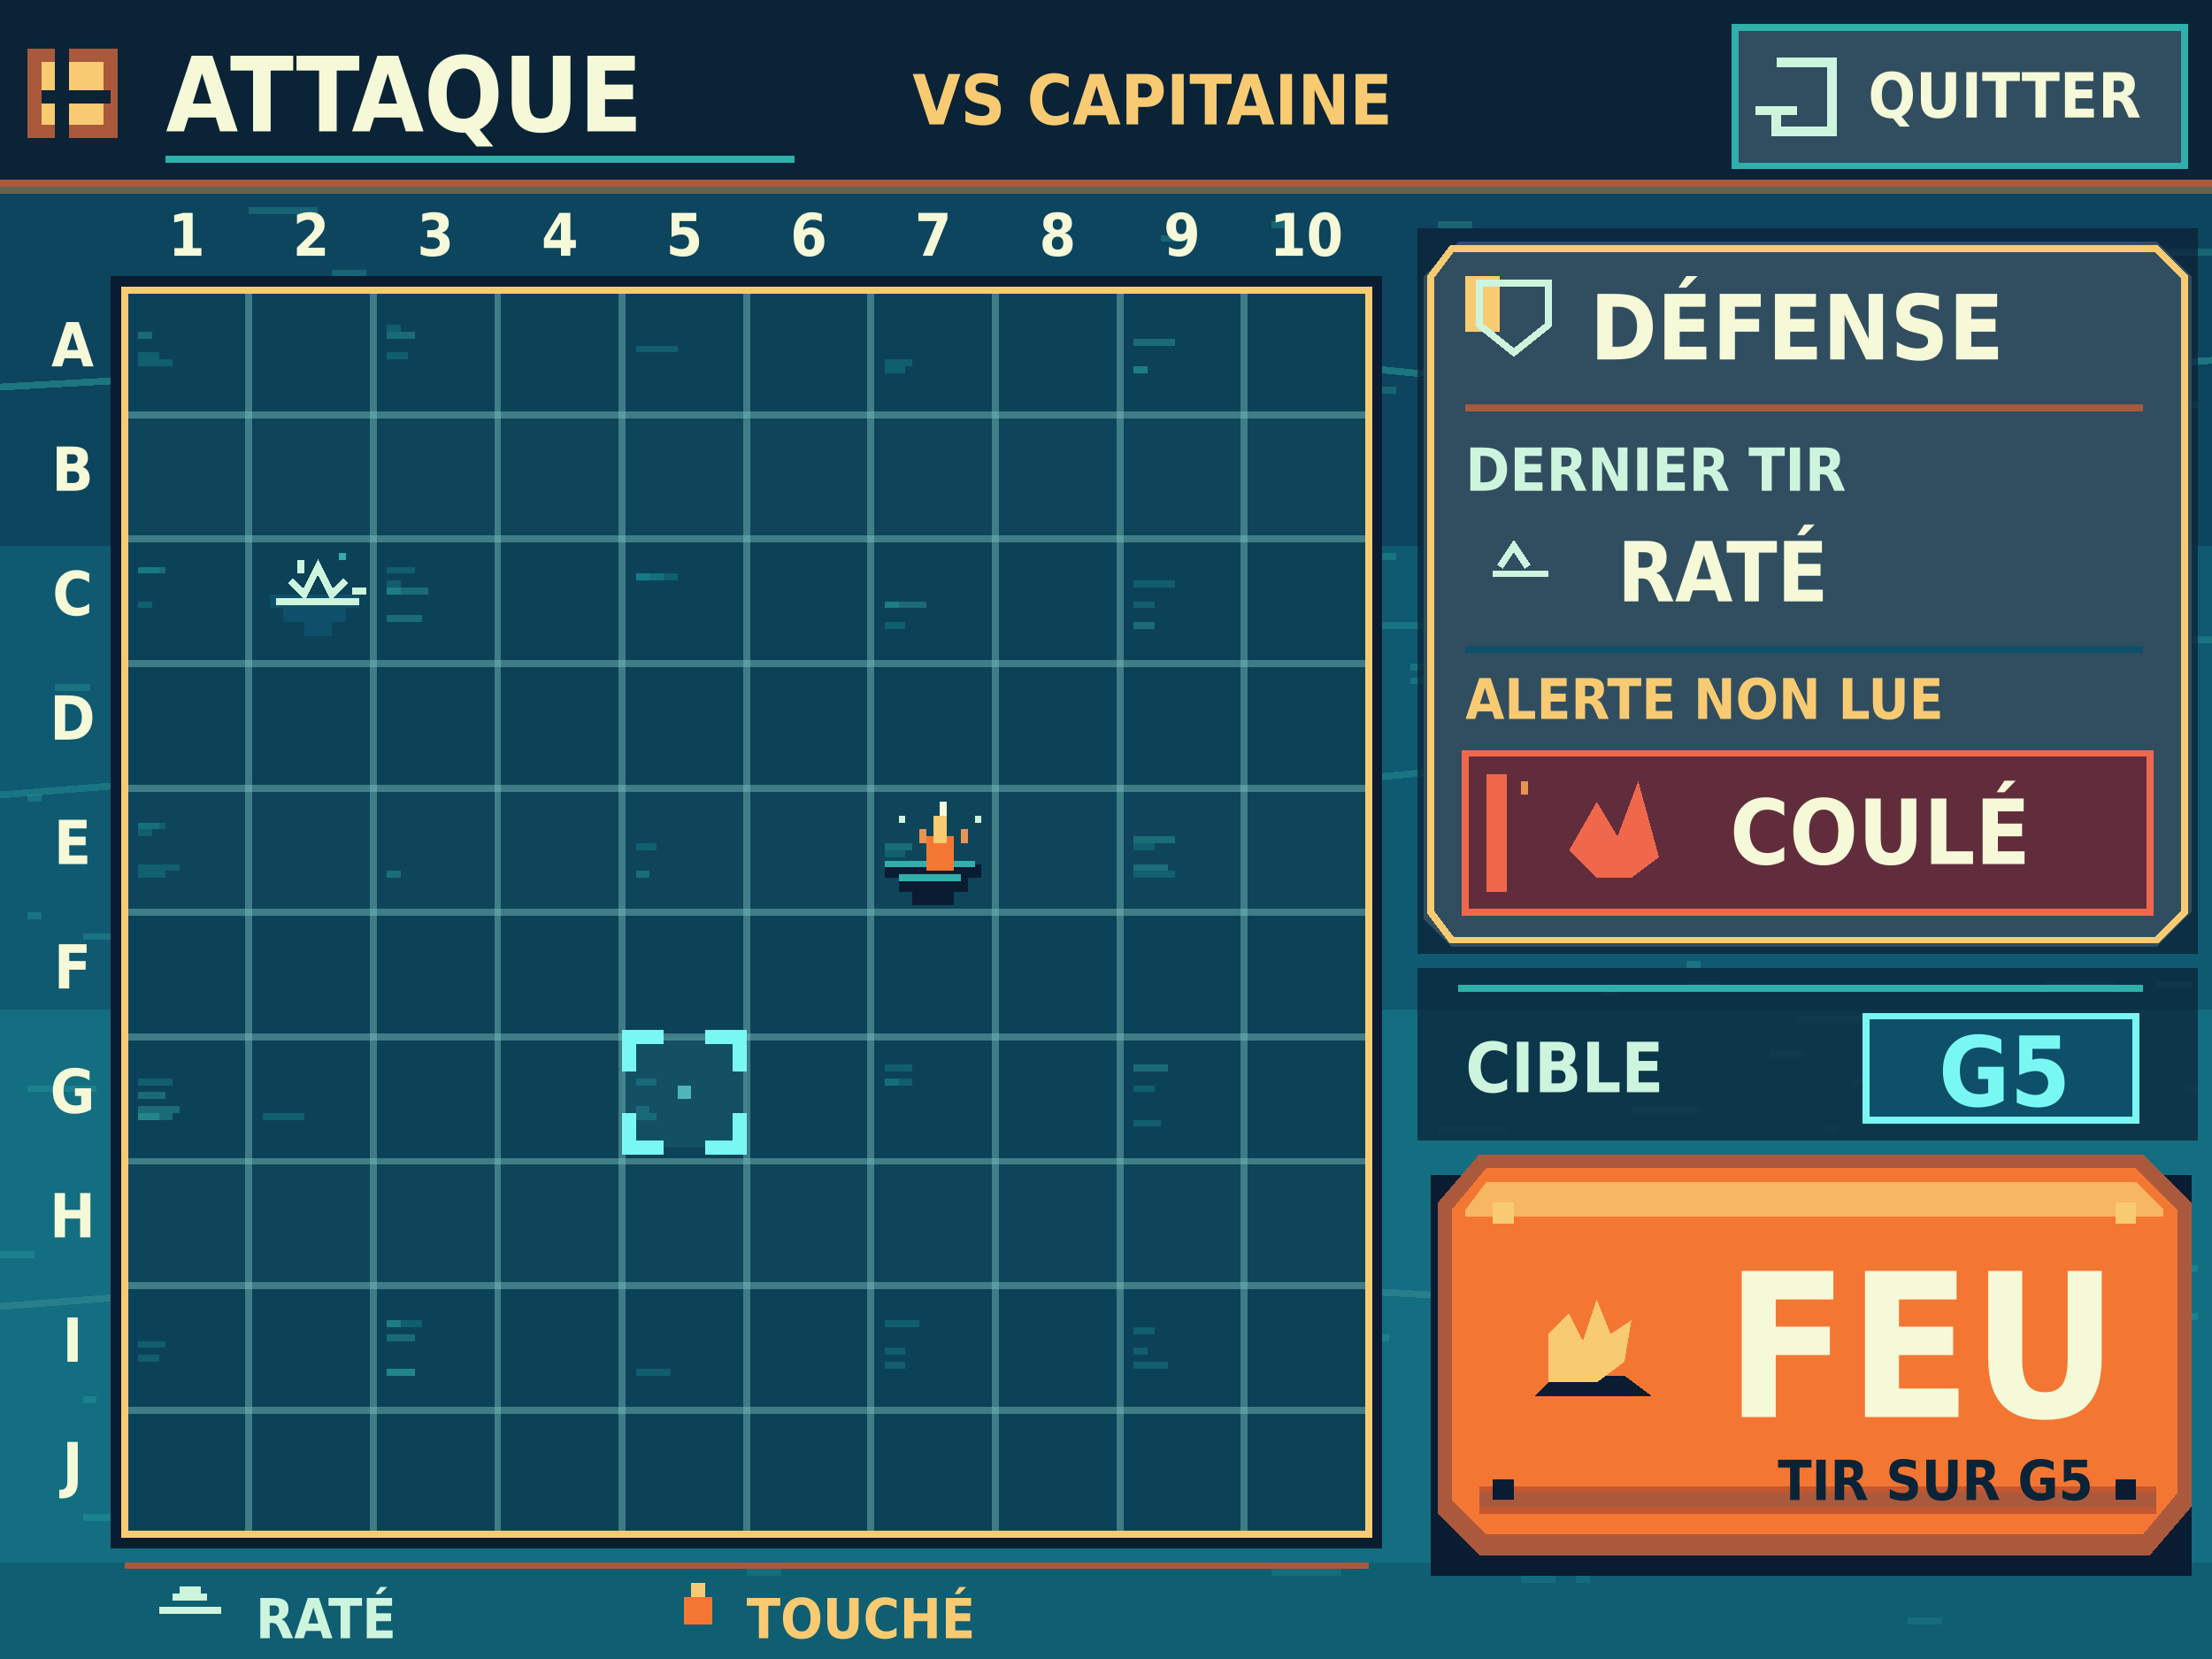
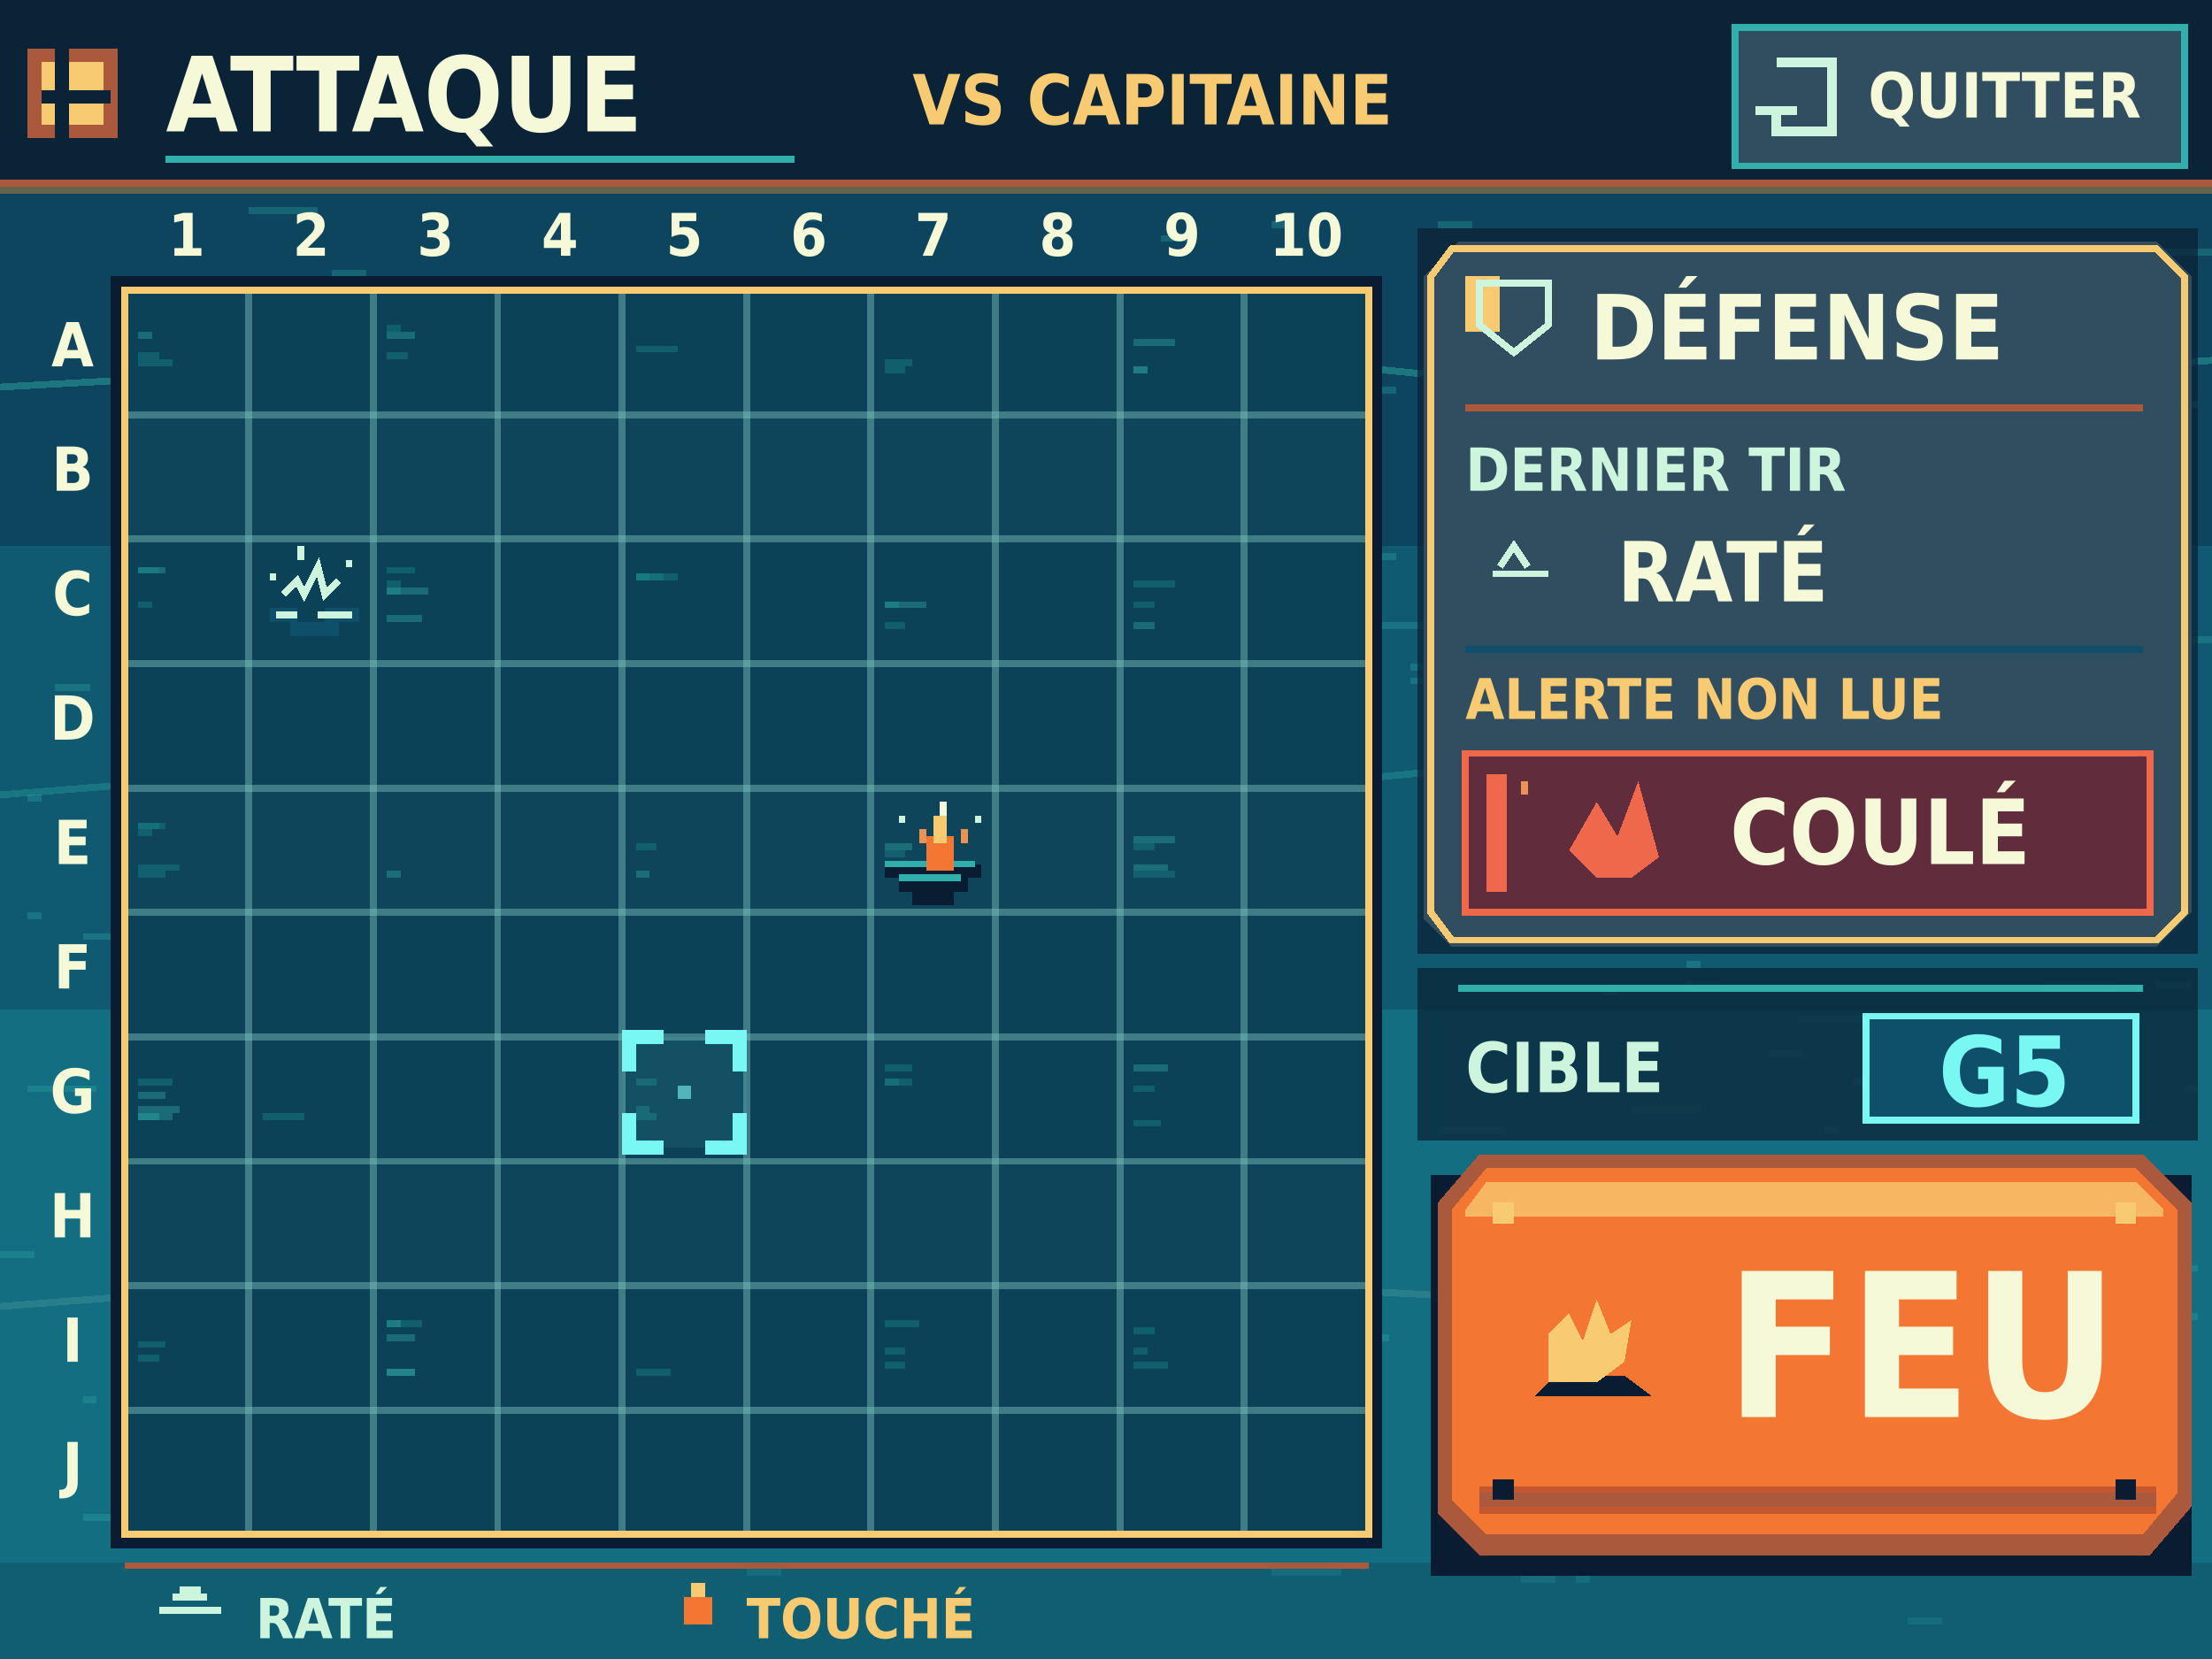
<svg xmlns="http://www.w3.org/2000/svg" width="320" height="240" viewBox="0 0 320 240" shape-rendering="crispEdges">
  <g id="ocean-continu-ambiance-g01">
    <rect x="0" y="0" width="320" height="240" fill="#07354E" />
    <rect x="0" y="28" width="320" height="51" fill="#0C455D" />
    <rect x="0" y="79" width="320" height="67" fill="#0F5A70" />
    <rect x="0" y="146" width="320" height="94" fill="#126E80" />
    <path d="M0 56 l36 -2 29 2 28 -3 24 2 24 -2 19 2 25 -3 20 2 27 -2 16 2 22 -2 22 2 30 -2" fill="none" stroke="#30AFAB" stroke-width="1" opacity="0.45" />
    <path d="M0 115 l25 -2 32 1 23 -3 25 2 22 -2 24 2 22 -2 20 2 32 -3 28 2 23 -2 24 2" fill="none" stroke="#30AFAB" stroke-width="1" opacity="0.32" />
    <path d="M0 189 l26 -2 27 2 25 -2 32 1 21 -2 27 2 25 -2 36 2 26 -2 34 2 35 -2" fill="none" stroke="#CDF5DE" stroke-width="1" opacity=".12" />
    <rect x="244" y="176" width="2" height="1" fill="#30AFAB" opacity="0.29" />
    <rect x="40" y="172" width="10" height="1" fill="#30AFAB" opacity="0.29" />
    <rect x="28" y="197" width="10" height="1" fill="#30AFAB" opacity="0.29" />
    <rect x="80" y="117" width="2" height="1" fill="#30AFAB" opacity="0.29" />
    <rect x="196" y="193" width="5" height="1" fill="#30AFAB" opacity="0.29" />
    <rect x="120" y="92" width="10" height="1" fill="#30AFAB" opacity="0.29" />
    <rect x="172" y="81" width="2" height="1" fill="#30AFAB" opacity="0.29" />
    <rect x="224" y="116" width="10" height="1" fill="#30AFAB" opacity="0.29" />
    <rect x="84" y="66" width="5" height="1" fill="#30AFAB" opacity="0.29" />
    <rect x="264" y="163" width="2" height="1" fill="#30AFAB" opacity="0.29" />
    <rect x="252" y="52" width="10" height="1" fill="#30AFAB" opacity="0.29" />
    <rect x="240" y="92" width="2" height="1" fill="#30AFAB" opacity="0.29" />
    <rect x="164" y="97" width="10" height="1" fill="#30AFAB" opacity="0.29" />
    <rect x="152" y="58" width="5" height="1" fill="#30AFAB" opacity="0.29" />
    <rect x="140" y="111" width="10" height="1" fill="#30AFAB" opacity="0.29" />
    <rect x="128" y="114" width="10" height="1" fill="#30AFAB" opacity="0.29" />
    <rect x="116" y="31" width="2" height="1" fill="#30AFAB" opacity="0.29" />
    <rect x="232" y="97" width="10" height="1" fill="#30AFAB" opacity="0.29" />
    <rect x="220" y="228" width="5" height="1" fill="#30AFAB" opacity="0.29" />
    <rect x="16" y="180" width="5" height="1" fill="#30AFAB" opacity="0.29" />
    <rect x="4" y="132" width="2" height="1" fill="#30AFAB" opacity="0.29" />
    <rect x="312" y="36" width="8" height="1" fill="#30AFAB" opacity="0.29" />
    <rect x="172" y="192" width="10" height="1" fill="#30AFAB" opacity="0.29" />
    <rect x="96" y="87" width="10" height="1" fill="#30AFAB" opacity="0.29" />
    <rect x="276" y="197" width="2" height="1" fill="#30AFAB" opacity="0.29" />
    <rect x="264" y="171" width="10" height="1" fill="#30AFAB" opacity="0.29" />
    <rect x="316" y="92" width="4" height="1" fill="#30AFAB" opacity="0.29" />
    <rect x="48" y="77" width="2" height="1" fill="#30AFAB" opacity="0.29" />
    <rect x="100" y="41" width="5" height="1" fill="#30AFAB" opacity="0.29" />
    <rect x="152" y="147" width="5" height="1" fill="#30AFAB" opacity="0.29" />
    <rect x="12" y="135" width="10" height="1" fill="#30AFAB" opacity="0.29" />
    <rect x="192" y="80" width="10" height="1" fill="#30AFAB" opacity="0.29" />
    <rect x="244" y="139" width="2" height="1" fill="#30AFAB" opacity="0.29" />
    <rect x="168" y="34" width="5" height="1" fill="#30AFAB" opacity="0.29" />
    <rect x="92" y="106" width="10" height="1" fill="#30AFAB" opacity="0.29" />
    <rect x="208" y="163" width="10" height="1" fill="#30AFAB" opacity="0.29" />
    <rect x="68" y="49" width="2" height="1" fill="#30AFAB" opacity="0.29" />
    <rect x="120" y="177" width="2" height="1" fill="#30AFAB" opacity="0.29" />
    <rect x="108" y="227" width="5" height="1" fill="#30AFAB" opacity="0.29" />
    <rect x="288" y="191" width="10" height="1" fill="#30AFAB" opacity="0.29" />
    <rect x="276" y="103" width="10" height="1" fill="#30AFAB" opacity="0.29" />
    <rect x="72" y="214" width="10" height="1" fill="#30AFAB" opacity="0.29" />
    <rect x="316" y="183" width="2" height="1" fill="#30AFAB" opacity="0.29" />
    <rect x="240" y="63" width="5" height="1" fill="#30AFAB" opacity="0.29" />
    <rect x="228" y="228" width="2" height="1" fill="#30AFAB" opacity="0.29" />
    <rect x="88" y="168" width="2" height="1" fill="#30AFAB" opacity="0.29" />
    <rect x="12" y="202" width="2" height="1" fill="#30AFAB" opacity="0.29" />
    <rect x="0" y="181" width="5" height="1" fill="#30AFAB" opacity="0.29" />
    <rect x="52" y="202" width="2" height="1" fill="#30AFAB" opacity="0.29" />
    <rect x="232" y="72" width="5" height="1" fill="#30AFAB" opacity="0.29" />
    <rect x="284" y="85" width="5" height="1" fill="#30AFAB" opacity="0.29" />
    <rect x="16" y="70" width="2" height="1" fill="#30AFAB" opacity="0.29" />
    <rect x="4" y="115" width="2" height="1" fill="#30AFAB" opacity="0.29" />
    <rect x="184" y="32" width="2" height="1" fill="#30AFAB" opacity="0.29" />
    <rect x="236" y="65" width="5" height="1" fill="#30AFAB" opacity="0.29" />
    <rect x="32" y="73" width="2" height="1" fill="#30AFAB" opacity="0.29" />
    <rect x="148" y="207" width="2" height="1" fill="#30AFAB" opacity="0.29" />
    <rect x="72" y="61" width="2" height="1" fill="#30AFAB" opacity="0.29" />
    <rect x="316" y="58" width="2" height="1" fill="#30AFAB" opacity="0.29" />
    <rect x="48" y="148" width="2" height="1" fill="#30AFAB" opacity="0.29" />
    <rect x="36" y="115" width="10" height="1" fill="#30AFAB" opacity="0.29" />
    <rect x="152" y="146" width="5" height="1" fill="#30AFAB" opacity="0.29" />
    <rect x="204" y="96" width="5" height="1" fill="#30AFAB" opacity="0.29" />
    <rect x="64" y="160" width="2" height="1" fill="#30AFAB" opacity="0.29" />
    <rect x="244" y="142" width="5" height="1" fill="#30AFAB" opacity="0.29" />
    <rect x="40" y="82" width="2" height="1" fill="#30AFAB" opacity="0.29" />
    <rect x="28" y="201" width="5" height="1" fill="#30AFAB" opacity="0.29" />
    <rect x="16" y="109" width="2" height="1" fill="#30AFAB" opacity="0.29" />
    <rect x="196" y="90" width="10" height="1" fill="#30AFAB" opacity="0.29" />
    <rect x="312" y="142" width="5" height="1" fill="#30AFAB" opacity="0.29" />
    <rect x="236" y="219" width="5" height="1" fill="#30AFAB" opacity="0.29" />
    <rect x="96" y="193" width="2" height="1" fill="#30AFAB" opacity="0.29" />
    <rect x="84" y="115" width="2" height="1" fill="#30AFAB" opacity="0.29" />
    <rect x="8" y="99" width="5" height="1" fill="#30AFAB" opacity="0.29" />
    <rect x="252" y="68" width="2" height="1" fill="#30AFAB" opacity="0.29" />
    <rect x="48" y="39" width="5" height="1" fill="#30AFAB" opacity="0.29" />
    <rect x="36" y="171" width="2" height="1" fill="#30AFAB" opacity="0.29" />
    <rect x="280" y="113" width="5" height="1" fill="#30AFAB" opacity="0.29" />
    <rect x="12" y="219" width="5" height="1" fill="#30AFAB" opacity="0.29" />
    <rect x="64" y="181" width="10" height="1" fill="#30AFAB" opacity="0.29" />
    <rect x="244" y="77" width="5" height="1" fill="#30AFAB" opacity="0.29" />
    <rect x="232" y="143" width="2" height="1" fill="#30AFAB" opacity="0.29" />
    <rect x="220" y="91" width="10" height="1" fill="#30AFAB" opacity="0.29" />
    <rect x="208" y="81" width="10" height="1" fill="#30AFAB" opacity="0.29" />
    <rect x="260" y="147" width="10" height="1" fill="#30AFAB" opacity="0.29" />
    <rect x="184" y="227" width="10" height="1" fill="#30AFAB" opacity="0.29" />
    <rect x="236" y="160" width="10" height="1" fill="#30AFAB" opacity="0.29" />
    <rect x="288" y="202" width="5" height="1" fill="#30AFAB" opacity="0.29" />
    <rect x="148" y="47" width="2" height="1" fill="#30AFAB" opacity="0.29" />
    <rect x="136" y="103" width="10" height="1" fill="#30AFAB" opacity="0.29" />
    <rect x="316" y="157" width="2" height="1" fill="#30AFAB" opacity="0.29" />
    <rect x="240" y="37" width="2" height="1" fill="#30AFAB" opacity="0.29" />
    <rect x="36" y="64" width="2" height="1" fill="#30AFAB" opacity="0.29" />
    <rect x="152" y="100" width="5" height="1" fill="#30AFAB" opacity="0.29" />
    <rect x="268" y="156" width="10" height="1" fill="#30AFAB" opacity="0.29" />
    <rect x="256" y="194" width="10" height="1" fill="#30AFAB" opacity="0.29" />
    <rect x="52" y="120" width="2" height="1" fill="#30AFAB" opacity="0.29" />
    <rect x="168" y="136" width="2" height="1" fill="#30AFAB" opacity="0.29" />
    <rect x="284" y="207" width="10" height="1" fill="#30AFAB" opacity="0.29" />
    <rect x="16" y="188" width="5" height="1" fill="#30AFAB" opacity="0.29" />
    <rect x="260" y="44" width="5" height="1" fill="#30AFAB" opacity="0.29" />
    <rect x="248" y="219" width="10" height="1" fill="#30AFAB" opacity="0.29" />
    <rect x="108" y="186" width="5" height="1" fill="#30AFAB" opacity="0.29" />
    <rect x="288" y="156" width="5" height="1" fill="#30AFAB" opacity="0.29" />
    <rect x="276" y="234" width="5" height="1" fill="#30AFAB" opacity="0.29" />
    <rect x="200" y="56" width="2" height="1" fill="#30AFAB" opacity="0.29" />
    <rect x="124" y="51" width="5" height="1" fill="#30AFAB" opacity="0.29" />
    <rect x="48" y="52" width="2" height="1" fill="#30AFAB" opacity="0.29" />
    <rect x="292" y="60" width="10" height="1" fill="#30AFAB" opacity="0.29" />
    <rect x="280" y="133" width="10" height="1" fill="#30AFAB" opacity="0.29" />
    <rect x="204" y="98" width="10" height="1" fill="#30AFAB" opacity="0.29" />
    <rect x="256" y="152" width="5" height="1" fill="#30AFAB" opacity="0.29" />
    <rect x="308" y="190" width="10" height="1" fill="#30AFAB" opacity="0.29" />
    <rect x="296" y="142" width="10" height="1" fill="#30AFAB" opacity="0.29" />
    <rect x="156" y="180" width="5" height="1" fill="#30AFAB" opacity="0.29" />
    <rect x="208" y="32" width="5" height="1" fill="#30AFAB" opacity="0.29" />
    <rect x="4" y="157" width="10" height="1" fill="#30AFAB" opacity="0.29" />
    <rect x="248" y="45" width="2" height="1" fill="#30AFAB" opacity="0.29" />
    <rect x="172" y="192" width="2" height="1" fill="#30AFAB" opacity="0.29" />
    <rect x="288" y="102" width="10" height="1" fill="#30AFAB" opacity="0.29" />
    <rect x="20" y="66" width="10" height="1" fill="#30AFAB" opacity="0.29" />
    <rect x="136" y="133" width="2" height="1" fill="#30AFAB" opacity="0.29" />
    <rect x="252" y="110" width="2" height="1" fill="#30AFAB" opacity="0.29" />
    <rect x="112" y="190" width="5" height="1" fill="#30AFAB" opacity="0.29" />
    <rect x="36" y="30" width="10" height="1" fill="#30AFAB" opacity="0.29" />
    <rect x="0" y="226" width="320" height="14" fill="#07354E" opacity=".27" />
  </g>
  <g id="bandeau-vue-et-abandon-propose">
    <rect x="0" y="0" width="320" height="28" fill="#0A2337" />
    <rect x="0" y="26" width="320" height="1" fill="#AA593D" />
    <rect x="0" y="27" width="320" height="1" fill="#F8CB72" opacity=".38" />
    <rect x="4" y="7" width="13" height="13" fill="#AA593D" />
    <rect x="6" y="9" width="9" height="9" fill="#F8CB72" />
    <path d="M9 7v13M6 14h10" fill="none" stroke="#0A2337" stroke-width="2" />
    <text x="24" y="19" font-family="DejaVu Sans Condensed,DejaVu Sans,sans-serif" font-size="15" fill="#F6F9D8" font-weight="700" text-anchor="start">ATTAQUE</text>
    <path d="M24 23H115" fill="none" stroke="#30AFAB" stroke-width="1" />
    <text x="132" y="18" font-family="DejaVu Sans Condensed,DejaVu Sans,sans-serif" font-size="10" fill="#F8CB72" font-weight="700" text-anchor="start">VS CAPITAINE</text>
    <rect x="251" y="4" width="65" height="20" fill="#314E60" stroke="#30AFAB" stroke-width="1" />
    <path d="M257 9h8v10h-8v-3m-3 0h6" fill="none" stroke="#CDF5DE" stroke-width="1.4" />
    <text x="290" y="17" font-family="DejaVu Sans Condensed,DejaVu Sans,sans-serif" font-size="9" fill="#F6F9D8" font-weight="700" text-anchor="middle">QUITTER</text>
  </g>
  <g id="grille-attaque-10x10-sans-flotte-adverse">
    <rect x="16" y="40" width="184" height="184" fill="#0A1C32" />
    <rect x="18" y="42" width="180" height="180" fill="#0C4B61" opacity=".8" />
    <rect x="18" y="60" width="180" height="18" fill="#30AFAB" opacity=".035" />
    <rect x="18" y="114" width="180" height="18" fill="#30AFAB" opacity=".035" />
    <rect x="18" y="168" width="180" height="18" fill="#30AFAB" opacity=".035" />
    <rect x="128" y="156" width="4" height="1" fill="#188E93" opacity=".37" />
    <rect x="92" y="83" width="6" height="1" fill="#188E93" opacity=".37" />
    <rect x="164" y="53" width="2" height="1" fill="#188E93" opacity=".37" />
    <rect x="20" y="82" width="4" height="1" fill="#30AFAB" opacity=".37" />
    <rect x="164" y="122" width="3" height="1" fill="#188E93" opacity=".37" />
    <rect x="128" y="197" width="3" height="1" fill="#188E93" opacity=".37" />
    <rect x="92" y="156" width="3" height="1" fill="#188E93" opacity=".37" />
    <rect x="128" y="52" width="4" height="1" fill="#188E93" opacity=".37" />
    <rect x="20" y="156" width="5" height="1" fill="#188E93" opacity=".37" />
    <rect x="20" y="160" width="6" height="1" fill="#30AFAB" opacity=".37" />
    <rect x="56" y="89" width="5" height="1" fill="#30AFAB" opacity=".37" />
    <rect x="20" y="119" width="4" height="1" fill="#188E93" opacity=".37" />
    <rect x="20" y="161" width="5" height="1" fill="#30AFAB" opacity=".37" />
    <rect x="20" y="51" width="3" height="1" fill="#188E93" opacity=".37" />
    <rect x="92" y="122" width="3" height="1" fill="#188E93" opacity=".37" />
    <rect x="20" y="119" width="3" height="1" fill="#188E93" opacity=".37" />
    <rect x="128" y="123" width="3" height="1" fill="#188E93" opacity=".37" />
    <rect x="164" y="125" width="5" height="1" fill="#30AFAB" opacity=".37" />
    <rect x="164" y="126" width="6" height="1" fill="#188E93" opacity=".37" />
    <rect x="56" y="191" width="5" height="1" fill="#188E93" opacity=".37" />
    <rect x="56" y="193" width="4" height="1" fill="#30AFAB" opacity=".37" />
    <rect x="164" y="162" width="4" height="1" fill="#188E93" opacity=".37" />
    <rect x="164" y="87" width="3" height="1" fill="#188E93" opacity=".37" />
    <rect x="20" y="87" width="2" height="1" fill="#188E93" opacity=".37" />
    <rect x="56" y="85" width="2" height="1" fill="#188E93" opacity=".37" />
    <rect x="164" y="192" width="3" height="1" fill="#188E93" opacity=".37" />
    <rect x="92" y="126" width="2" height="1" fill="#30AFAB" opacity=".37" />
    <rect x="20" y="194" width="4" height="1" fill="#188E93" opacity=".37" />
    <rect x="92" y="50" width="6" height="1" fill="#188E93" opacity=".37" />
    <rect x="164" y="84" width="6" height="1" fill="#188E93" opacity=".37" />
    <rect x="164" y="154" width="5" height="1" fill="#30AFAB" opacity=".37" />
    <rect x="56" y="198" width="4" height="1" fill="#30AFAB" opacity=".37" />
    <rect x="164" y="53" width="2" height="1" fill="#30AFAB" opacity=".37" />
    <rect x="56" y="48" width="4" height="1" fill="#30AFAB" opacity=".37" />
    <rect x="128" y="87" width="2" height="1" fill="#188E93" opacity=".37" />
    <rect x="92" y="198" width="5" height="1" fill="#188E93" opacity=".37" />
    <rect x="92" y="161" width="3" height="1" fill="#188E93" opacity=".37" />
    <rect x="56" y="47" width="2" height="1" fill="#188E93" opacity=".37" />
    <rect x="128" y="90" width="3" height="1" fill="#188E93" opacity=".37" />
    <rect x="128" y="156" width="2" height="1" fill="#188E93" opacity=".37" />
    <rect x="20" y="48" width="2" height="1" fill="#30AFAB" opacity=".37" />
    <rect x="164" y="49" width="6" height="1" fill="#30AFAB" opacity=".37" />
    <rect x="20" y="161" width="3" height="1" fill="#30AFAB" opacity=".37" />
    <rect x="56" y="85" width="6" height="1" fill="#30AFAB" opacity=".37" />
    <rect x="56" y="126" width="2" height="1" fill="#30AFAB" opacity=".37" />
    <rect x="20" y="52" width="5" height="1" fill="#188E93" opacity=".37" />
    <rect x="128" y="191" width="5" height="1" fill="#188E93" opacity=".37" />
    <rect x="164" y="195" width="2" height="1" fill="#188E93" opacity=".37" />
    <rect x="128" y="154" width="4" height="1" fill="#188E93" opacity=".37" />
    <rect x="56" y="51" width="3" height="1" fill="#188E93" opacity=".37" />
    <rect x="20" y="126" width="4" height="1" fill="#188E93" opacity=".37" />
    <rect x="164" y="90" width="3" height="1" fill="#30AFAB" opacity=".37" />
    <rect x="164" y="197" width="5" height="1" fill="#188E93" opacity=".37" />
    <rect x="56" y="82" width="4" height="1" fill="#188E93" opacity=".37" />
    <rect x="128" y="122" width="4" height="1" fill="#30AFAB" opacity=".37" />
    <rect x="92" y="83" width="4" height="1" fill="#188E93" opacity=".37" />
    <rect x="92" y="160" width="2" height="1" fill="#188E93" opacity=".37" />
    <rect x="20" y="196" width="3" height="1" fill="#188E93" opacity=".37" />
    <rect x="20" y="120" width="2" height="1" fill="#188E93" opacity=".37" />
    <rect x="20" y="82" width="3" height="1" fill="#188E93" opacity=".37" />
    <rect x="56" y="198" width="4" height="1" fill="#30AFAB" opacity=".37" />
    <rect x="20" y="125" width="6" height="1" fill="#188E93" opacity=".37" />
    <rect x="164" y="121" width="6" height="1" fill="#30AFAB" opacity=".37" />
    <rect x="92" y="83" width="2" height="1" fill="#188E93" opacity=".37" />
    <rect x="56" y="191" width="2" height="1" fill="#30AFAB" opacity=".37" />
    <rect x="164" y="157" width="3" height="1" fill="#188E93" opacity=".37" />
    <rect x="38" y="161" width="6" height="1" fill="#188E93" opacity=".37" />
    <rect x="20" y="158" width="4" height="1" fill="#30AFAB" opacity=".37" />
    <rect x="128" y="87" width="6" height="1" fill="#30AFAB" opacity=".37" />
    <rect x="128" y="195" width="3" height="1" fill="#188E93" opacity=".37" />
    <rect x="128" y="53" width="3" height="1" fill="#188E93" opacity=".37" />
    <rect x="56" y="84" width="2" height="1" fill="#188E93" opacity=".37" />
    <path d="M36 42V222" fill="none" stroke="#7CC4BF" stroke-width="1" opacity=".45" />
    <path d="M18 60H198" fill="none" stroke="#7CC4BF" stroke-width="1" opacity=".45" />
    <path d="M54 42V222" fill="none" stroke="#7CC4BF" stroke-width="1" opacity=".45" />
    <path d="M18 78H198" fill="none" stroke="#7CC4BF" stroke-width="1" opacity=".45" />
    <path d="M72 42V222" fill="none" stroke="#7CC4BF" stroke-width="1" opacity=".45" />
    <path d="M18 96H198" fill="none" stroke="#7CC4BF" stroke-width="1" opacity=".45" />
    <path d="M90 42V222" fill="none" stroke="#7CC4BF" stroke-width="1" opacity=".45" />
    <path d="M18 114H198" fill="none" stroke="#7CC4BF" stroke-width="1" opacity=".45" />
    <path d="M108 42V222" fill="none" stroke="#7CC4BF" stroke-width="1" opacity=".45" />
    <path d="M18 132H198" fill="none" stroke="#7CC4BF" stroke-width="1" opacity=".45" />
    <path d="M126 42V222" fill="none" stroke="#7CC4BF" stroke-width="1" opacity=".45" />
    <path d="M18 150H198" fill="none" stroke="#7CC4BF" stroke-width="1" opacity=".45" />
    <path d="M144 42V222" fill="none" stroke="#7CC4BF" stroke-width="1" opacity=".45" />
    <path d="M18 168H198" fill="none" stroke="#7CC4BF" stroke-width="1" opacity=".45" />
    <path d="M162 42V222" fill="none" stroke="#7CC4BF" stroke-width="1" opacity=".45" />
    <path d="M18 186H198" fill="none" stroke="#7CC4BF" stroke-width="1" opacity=".45" />
    <path d="M180 42V222" fill="none" stroke="#7CC4BF" stroke-width="1" opacity=".45" />
    <path d="M18 204H198" fill="none" stroke="#7CC4BF" stroke-width="1" opacity=".45" />
    <rect x="18" y="42" width="180" height="180" fill="none" stroke="#F8CB72" stroke-width="1" />
    <text x="27" y="37" font-family="DejaVu Sans Condensed,DejaVu Sans,sans-serif" font-size="8.5" fill="#F6F9D8" font-weight="700" text-anchor="middle">1</text>
    <text x="10.5" y="53" font-family="DejaVu Sans Condensed,DejaVu Sans,sans-serif" font-size="8.8" fill="#F6F9D8" font-weight="700" text-anchor="middle">A</text>
    <text x="45" y="37" font-family="DejaVu Sans Condensed,DejaVu Sans,sans-serif" font-size="8.5" fill="#F6F9D8" font-weight="700" text-anchor="middle">2</text>
    <text x="10.5" y="71" font-family="DejaVu Sans Condensed,DejaVu Sans,sans-serif" font-size="8.8" fill="#F6F9D8" font-weight="700" text-anchor="middle">B</text>
    <text x="63" y="37" font-family="DejaVu Sans Condensed,DejaVu Sans,sans-serif" font-size="8.5" fill="#F6F9D8" font-weight="700" text-anchor="middle">3</text>
    <text x="10.5" y="89" font-family="DejaVu Sans Condensed,DejaVu Sans,sans-serif" font-size="8.8" fill="#F6F9D8" font-weight="700" text-anchor="middle">C</text>
    <text x="81" y="37" font-family="DejaVu Sans Condensed,DejaVu Sans,sans-serif" font-size="8.5" fill="#F6F9D8" font-weight="700" text-anchor="middle">4</text>
    <text x="10.5" y="107" font-family="DejaVu Sans Condensed,DejaVu Sans,sans-serif" font-size="8.8" fill="#F6F9D8" font-weight="700" text-anchor="middle">D</text>
    <text x="99" y="37" font-family="DejaVu Sans Condensed,DejaVu Sans,sans-serif" font-size="8.5" fill="#F6F9D8" font-weight="700" text-anchor="middle">5</text>
    <text x="10.5" y="125" font-family="DejaVu Sans Condensed,DejaVu Sans,sans-serif" font-size="8.8" fill="#F6F9D8" font-weight="700" text-anchor="middle">E</text>
    <text x="117" y="37" font-family="DejaVu Sans Condensed,DejaVu Sans,sans-serif" font-size="8.5" fill="#F6F9D8" font-weight="700" text-anchor="middle">6</text>
    <text x="10.5" y="143" font-family="DejaVu Sans Condensed,DejaVu Sans,sans-serif" font-size="8.8" fill="#F6F9D8" font-weight="700" text-anchor="middle">F</text>
    <text x="135" y="37" font-family="DejaVu Sans Condensed,DejaVu Sans,sans-serif" font-size="8.5" fill="#F6F9D8" font-weight="700" text-anchor="middle">7</text>
    <text x="10.5" y="161" font-family="DejaVu Sans Condensed,DejaVu Sans,sans-serif" font-size="8.8" fill="#F6F9D8" font-weight="700" text-anchor="middle">G</text>
    <text x="153" y="37" font-family="DejaVu Sans Condensed,DejaVu Sans,sans-serif" font-size="8.5" fill="#F6F9D8" font-weight="700" text-anchor="middle">8</text>
    <text x="10.5" y="179" font-family="DejaVu Sans Condensed,DejaVu Sans,sans-serif" font-size="8.8" fill="#F6F9D8" font-weight="700" text-anchor="middle">H</text>
    <text x="171" y="37" font-family="DejaVu Sans Condensed,DejaVu Sans,sans-serif" font-size="8.5" fill="#F6F9D8" font-weight="700" text-anchor="middle">9</text>
    <text x="10.5" y="197" font-family="DejaVu Sans Condensed,DejaVu Sans,sans-serif" font-size="8.8" fill="#F6F9D8" font-weight="700" text-anchor="middle">I</text>
    <text x="189" y="37" font-family="DejaVu Sans Condensed,DejaVu Sans,sans-serif" font-size="8.5" fill="#F6F9D8" font-weight="700" text-anchor="middle">10</text>
    <text x="10.5" y="215" font-family="DejaVu Sans Condensed,DejaVu Sans,sans-serif" font-size="8.8" fill="#F6F9D8" font-weight="700" text-anchor="middle">J</text>
  </g>
  <g id="marqueurs-historiques-et-selection-reversible">
-     <path d="M39 87h13m-11 2h9m-6 2h4" fill="none" stroke="#0E5069" stroke-width="2" />
-     <path d="M42 84l2 2 2 -4 2 4 2 -2M40 87h12" fill="none" stroke="#CDF5DE" stroke-width="1" />
-     <rect x="43" y="81" width="1" height="2" fill="#CDF5DE" />
-     <rect x="49" y="80" width="1" height="1" fill="#30AFAB" />
-     <rect x="51" y="85" width="2" height="1" fill="#CDF5DE" />
+     <path d="M39 89h4m4 0h5M42 91h7" fill="none" stroke="#0E5069" stroke-width="2" />
+     <path d="M41 86l2-2 1 2 2-4 1 4 2-2M40 89h3m3 0h5" fill="none" stroke="#CDF5DE" stroke-width="1" />
+     <rect x="43" y="79" width="1" height="2" fill="#CDF5DE" />
+     <rect x="50" y="81" width="1" height="1" fill="#CDF5DE" />
+     <rect x="39" y="83" width="1" height="1" fill="#CDF5DE" />
    <path d="M128 126h14m-12 2h10m-8 2h6" fill="none" stroke="#0A1C32" stroke-width="2" />
    <path d="M128 125h13m-11 2h9" fill="none" stroke="#30AFAB" stroke-width="1" />
    <rect x="134" y="121" width="4" height="5" fill="#F37733" />
    <rect x="135" y="118" width="2" height="4" fill="#F8CB72" />
    <rect x="133" y="120" width="1" height="2" fill="#E99453" />
    <rect x="139" y="120" width="1" height="2" fill="#E99453" />
    <rect x="136" y="116" width="1" height="2" fill="#F6F9D8" />
    <rect x="130" y="118" width="1" height="1" fill="#CDF5DE" />
    <rect x="141" y="118" width="1" height="1" fill="#CDF5DE" />
    <rect x="90" y="150" width="18" height="16" fill="#79F8F3" opacity=".08" />
    <path d="M91 155V150h5 M102 150h5v5 M91 161v5h5 M102 166h5v-5" fill="none" stroke="#79F8F3" stroke-width="2" />
    <rect x="98" y="157" width="2" height="2" fill="#79F8F3" opacity=".6" />
  </g>
  <g id="legende-des-historiques">
    <rect x="18" y="226" width="180" height="1" fill="#AA593D" />
    <path d="M23 233h9m-7-2h5m-4-1h3" fill="none" stroke="#CDF5DE" stroke-width="1" />
    <text x="37" y="237" font-family="DejaVu Sans Condensed,DejaVu Sans,sans-serif" font-size="8" fill="#CDF5DE" font-weight="700" text-anchor="start">RATÉ</text>
    <rect x="99" y="231" width="4" height="4" fill="#F37733" />
    <rect x="100" y="229" width="2" height="2" fill="#F8CB72" />
    <text x="108" y="237" font-family="DejaVu Sans Condensed,DejaVu Sans,sans-serif" font-size="8" fill="#F8CB72" font-weight="700" text-anchor="start">TOUCHÉ</text>
  </g>
  <g id="commande-defense-dernier-tir-et-alerte-separes">
    <rect x="205" y="33" width="113" height="105" fill="#0A1C32" opacity=".7" />
    <polygon points="211,35 312,35 317,40 317,132 312,137 210,137 206,133 206,40" fill="#314E60" />
    <path d="M210 36H312l4 4v92l-4 4H210l-3-4V40Z" fill="none" stroke="#F8CB72" stroke-width="1" />
    <rect x="212" y="40" width="5" height="8" fill="#F8CB72" />
    <path d="M214 41h10v6l-5 4-5-4z" fill="none" stroke="#CDF5DE" stroke-width="1" />
    <text x="230" y="52" font-family="DejaVu Sans Condensed,DejaVu Sans,sans-serif" font-size="13" fill="#F6F9D8" font-weight="700" text-anchor="start">DÉFENSE</text>
    <path d="M212 59H310" fill="none" stroke="#AA593D" stroke-width="1" />
    <text x="212" y="71" font-family="DejaVu Sans Condensed,DejaVu Sans,sans-serif" font-size="8.6" fill="#CDF5DE" font-weight="700" text-anchor="start">DERNIER TIR</text>
    <path d="M217 82l2-3 2 3m-5 1h8" fill="none" stroke="#CDF5DE" stroke-width="1" />
    <text x="234" y="87" font-family="DejaVu Sans Condensed,DejaVu Sans,sans-serif" font-size="12" fill="#F6F9D8" font-weight="700" text-anchor="start">RATÉ</text>
    <path d="M212 94H310" fill="none" stroke="#0E5069" stroke-width="1" />
    <text x="212" y="104" font-family="DejaVu Sans Condensed,DejaVu Sans,sans-serif" font-size="8.1" fill="#F8CB72" font-weight="700" text-anchor="start">ALERTE NON LUE</text>
    <rect x="212" y="109" width="99" height="23" fill="#612D3C" stroke="#EF684C" stroke-width="1" />
    <rect x="215" y="112" width="3" height="17" fill="#EF684C" />
    <rect x="220" y="113" width="1" height="2" fill="#E99453" />
    <path d="M227 123l4-7 3 5 3-8 3 11-4 3h-5z" fill="#EF684C" />
    <text x="272" y="125" font-family="DejaVu Sans Condensed,DejaVu Sans,sans-serif" font-size="13" fill="#F6F9D8" font-weight="700" text-anchor="middle">COULÉ</text>
    <rect x="205" y="140" width="113" height="25" fill="#0A2337" opacity=".75" />
    <path d="M211 143H310" fill="none" stroke="#30AFAB" stroke-width="1" />
    <text x="212" y="158" font-family="DejaVu Sans Condensed,DejaVu Sans,sans-serif" font-size="10" fill="#CDF5DE" font-weight="700" text-anchor="start">CIBLE</text>
    <rect x="270" y="147" width="39" height="15" fill="#0E5069" stroke="#79F8F3" stroke-width="1" />
    <text x="290" y="160" font-family="DejaVu Sans Condensed,DejaVu Sans,sans-serif" font-size="14" fill="#79F8F3" font-weight="700" text-anchor="middle">G5</text>
  </g>
  <g id="action-principale-feu-avec-cible">
    <rect x="207" y="170" width="110" height="58" fill="#0A1C32" />
    <polygon points="214,167 310,167 317,174 317,218 311,225 214,225 208,219 208,174" fill="#AA593D" />
    <polygon points="215,169 309,169 315,175 315,216 310,222 215,222 210,217 210,175" fill="#F37733" />
    <path d="M215 171H309l4 4v1H212v-1z" fill="#F8CB72" opacity=".75" />
    <rect x="214" y="215" width="98" height="4" fill="#C45630" />
    <rect x="214" y="216" width="98" height="2" fill="#AA593D" />
    <rect x="216" y="174" width="3" height="3" fill="#F8CB72" />
    <rect x="306" y="174" width="3" height="3" fill="#F8CB72" />
    <rect x="216" y="214" width="3" height="3" fill="#0A1C32" />
    <rect x="306" y="214" width="3" height="3" fill="#0A1C32" />
    <path d="M221 202h18l-4-3h-10l-3 3z" fill="#0A1C32" />
    <path d="M224 193l3-3 2 4 2-6 2 5 3-2-1 6-4 3h-7z" fill="#F8CB72" />
    <text x="278" y="205" font-family="DejaVu Sans Condensed,DejaVu Sans,sans-serif" font-size="29" fill="#F6F9D8" font-weight="800" text-anchor="middle">FEU</text>
-     <text x="280" y="217" font-family="DejaVu Sans Condensed,DejaVu Sans,sans-serif" font-size="8" fill="#0A2337" font-weight="700" text-anchor="middle">TIR SUR G5</text>
  </g>
</svg>
